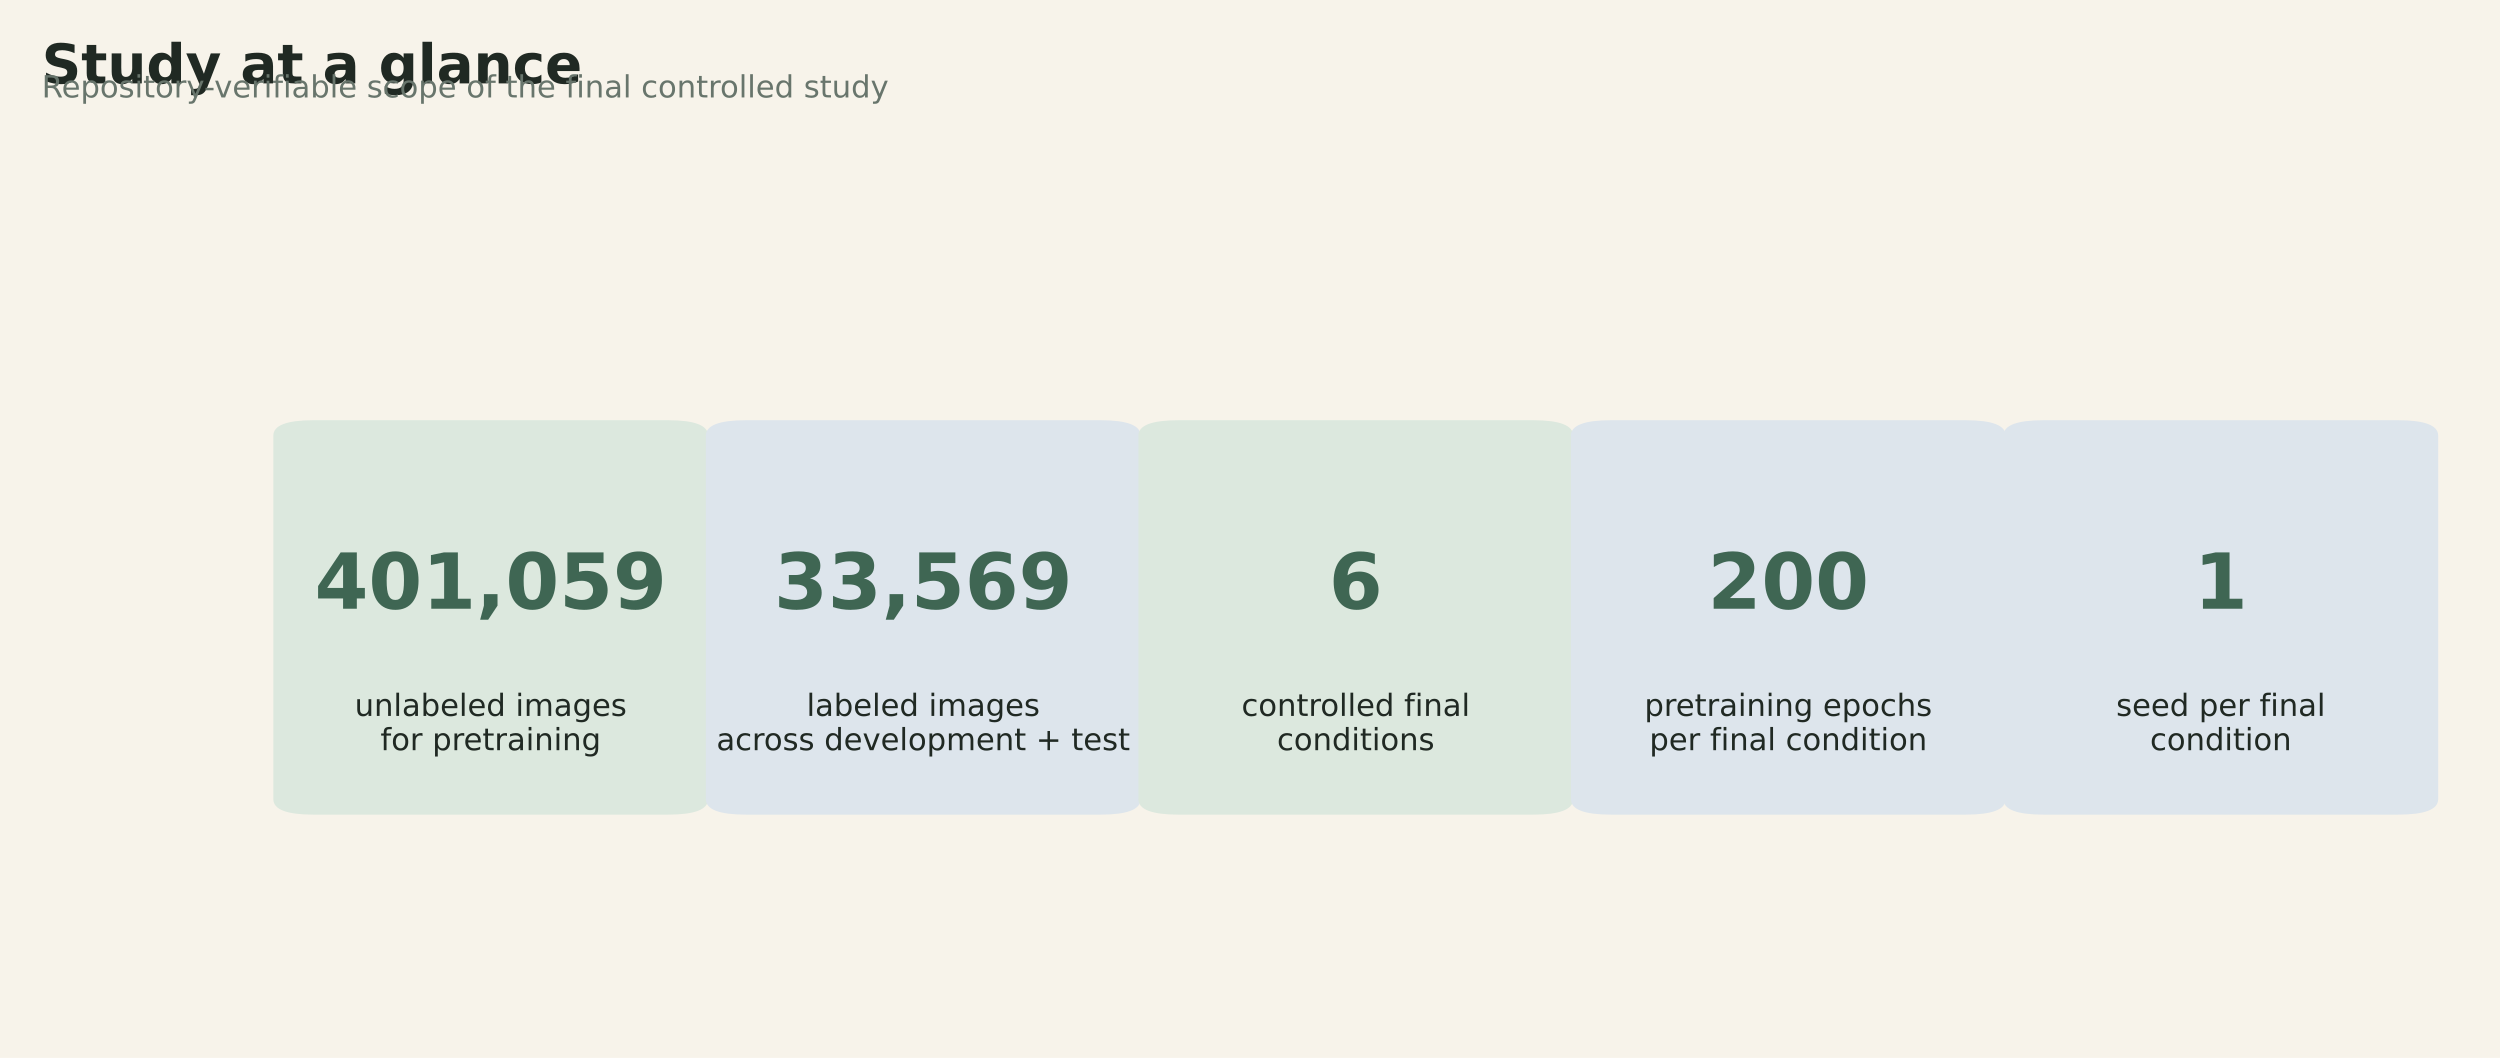
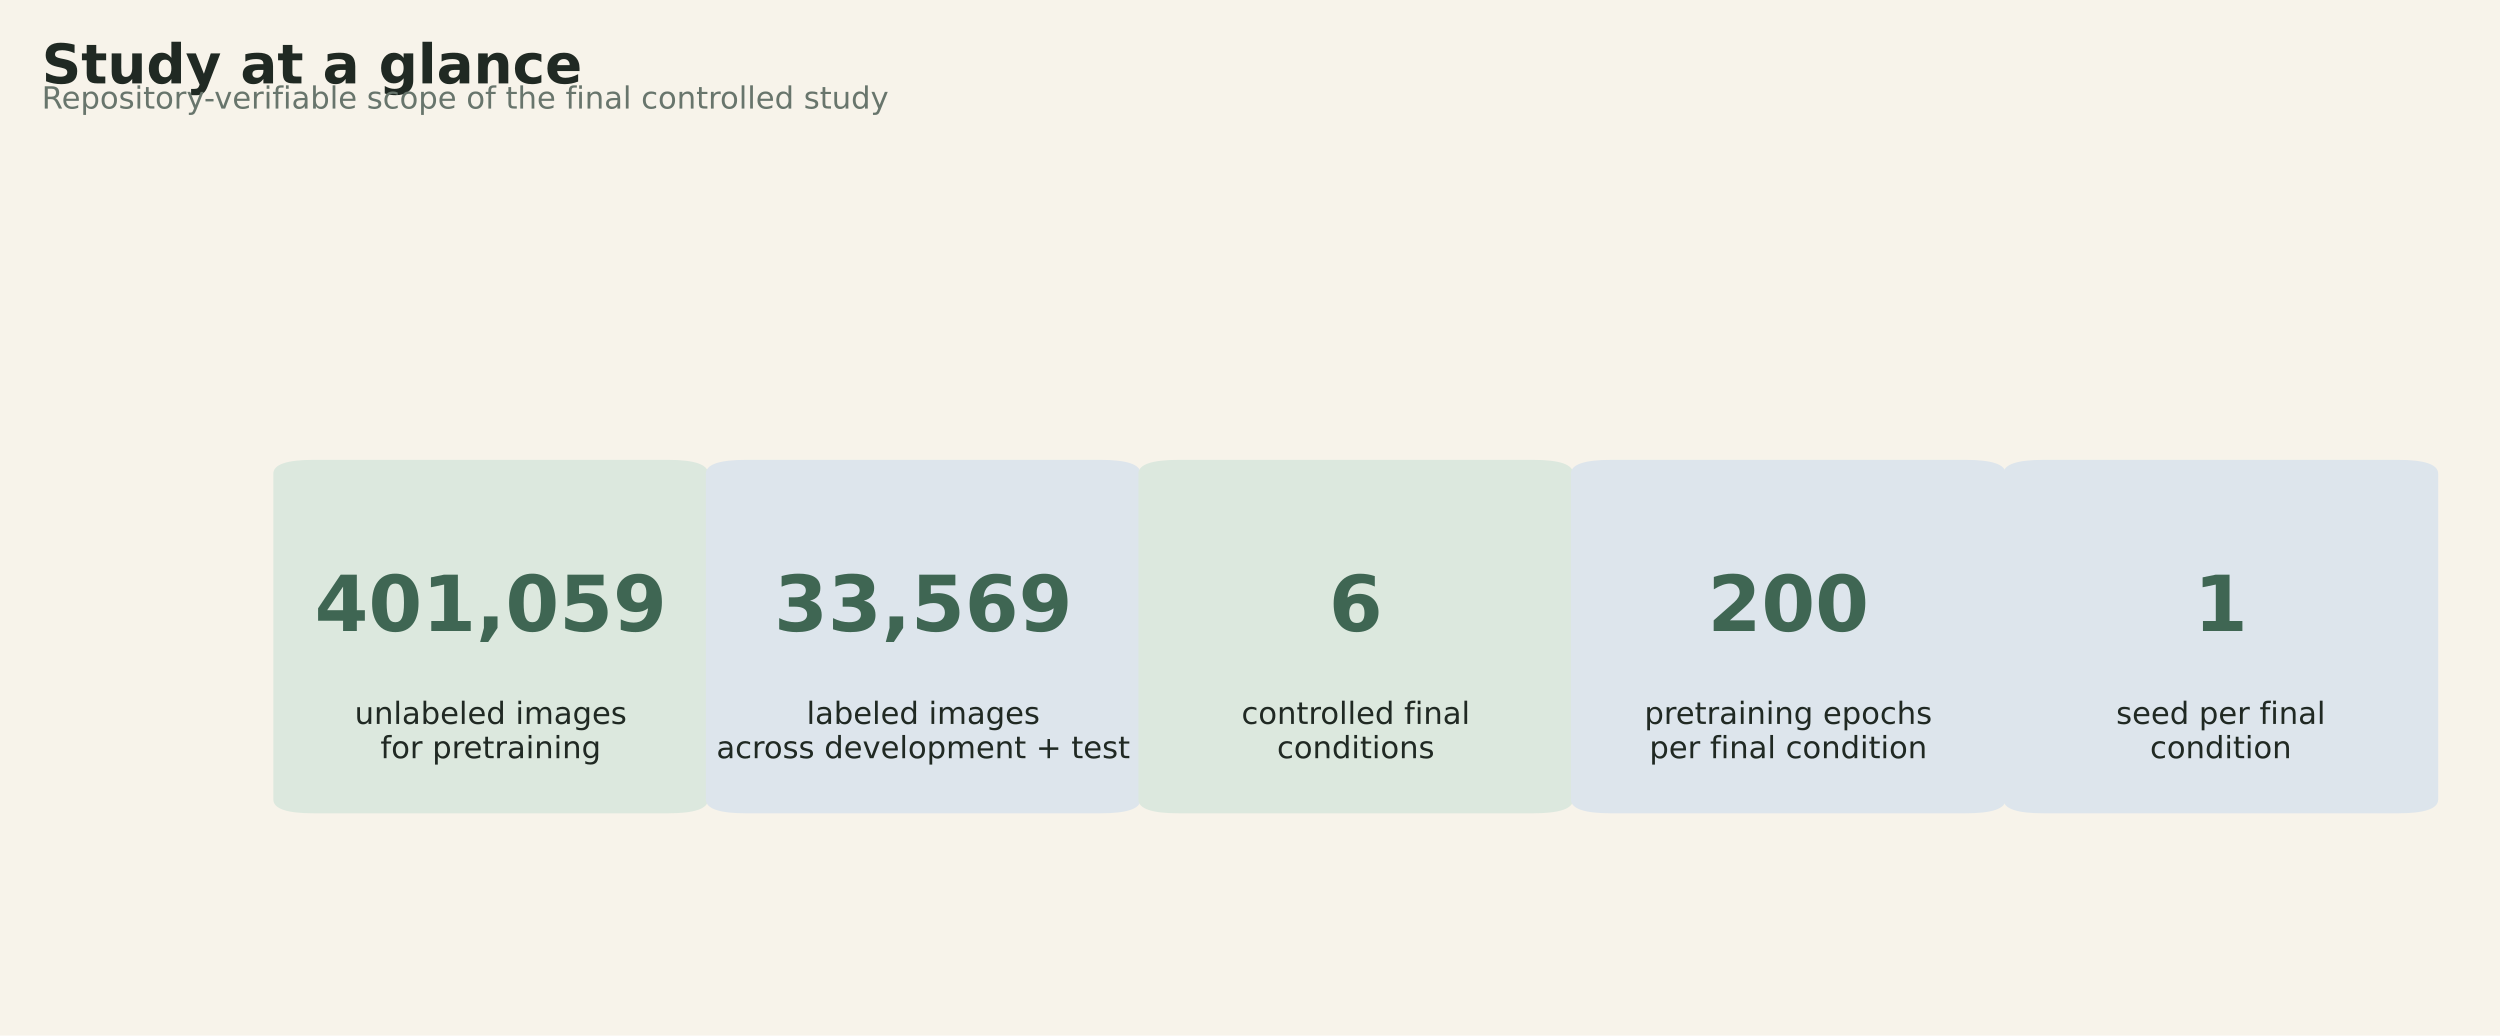
- <svg xmlns="http://www.w3.org/2000/svg" xmlns:xlink="http://www.w3.org/1999/xlink" width="775.872pt" height="328.32pt" viewBox="0 0 775.872 328.32" version="1.1">
+ <svg xmlns="http://www.w3.org/2000/svg" xmlns:xlink="http://www.w3.org/1999/xlink" width="775.872pt" height="321.408pt" viewBox="0 0 775.872 321.408" version="1.1">
  <defs>
    <style type="text/css">*{stroke-linejoin: round; stroke-linecap: butt}</style>
  </defs>
  <g id="figure_1">
    <g id="patch_1">
-       <path d="M -0 328.32  L 775.872 328.32  L 775.872 0  L -0 0  z " style="fill: #f7f3ea" />
+       <path d="M -0 321.408  L 775.872 321.408  L 775.872 0  L -0 0  z " style="fill: #f7f3ea" />
    </g>
    <g id="axes_1">
      <g id="patch_2">
-         <path d="M 97.285 252.824  L 207.3 252.824  Q 219.755 252.824 219.755 248.034  L 219.755 135.202  Q 219.755 130.412 207.3 130.412  L 97.285 130.412  Q 84.83 130.412 84.83 135.202  L 84.83 248.034  Q 84.83 252.824 97.285 252.824  z " clip-path="url(#pd29a8d35d8)" style="fill: #dce8de" />
+         <path d="M 97.285 252.409  L 207.3 252.409  Q 219.755 252.409 219.755 248.117  L 219.755 147.008  Q 219.755 142.716 207.3 142.716  L 97.285 142.716  Q 84.83 142.716 84.83 147.008  L 84.83 248.117  Q 84.83 252.409 97.285 252.409  z " clip-path="url(#pae50158ff1)" style="fill: #dce8de" />
      </g>
      <g id="patch_3">
-         <path d="M 231.517 252.824  L 341.533 252.824  Q 353.987 252.824 353.987 248.034  L 353.987 135.202  Q 353.987 130.412 341.533 130.412  L 231.517 130.412  Q 219.063 130.412 219.063 135.202  L 219.063 248.034  Q 219.063 252.824 231.517 252.824  z " clip-path="url(#pd29a8d35d8)" style="fill: #dde5ec" />
+         <path d="M 231.517 252.409  L 341.533 252.409  Q 353.987 252.409 353.987 248.117  L 353.987 147.008  Q 353.987 142.716 341.533 142.716  L 231.517 142.716  Q 219.063 142.716 219.063 147.008  L 219.063 248.117  Q 219.063 252.409 231.517 252.409  z " clip-path="url(#pae50158ff1)" style="fill: #dde5ec" />
      </g>
      <g id="patch_4">
-         <path d="M 365.75 252.824  L 475.765 252.824  Q 488.22 252.824 488.22 248.034  L 488.22 135.202  Q 488.22 130.412 475.765 130.412  L 365.75 130.412  Q 353.295 130.412 353.295 135.202  L 353.295 248.034  Q 353.295 252.824 365.75 252.824  z " clip-path="url(#pd29a8d35d8)" style="fill: #dce8de" />
+         <path d="M 365.75 252.409  L 475.765 252.409  Q 488.22 252.409 488.22 248.117  L 488.22 147.008  Q 488.22 142.716 475.765 142.716  L 365.75 142.716  Q 353.295 142.716 353.295 147.008  L 353.295 248.117  Q 353.295 252.409 365.75 252.409  z " clip-path="url(#pae50158ff1)" style="fill: #dce8de" />
      </g>
      <g id="patch_5">
-         <path d="M 499.982 252.824  L 609.998 252.824  Q 622.452 252.824 622.452 248.034  L 622.452 135.202  Q 622.452 130.412 609.998 130.412  L 499.982 130.412  Q 487.528 130.412 487.528 135.202  L 487.528 248.034  Q 487.528 252.824 499.982 252.824  z " clip-path="url(#pd29a8d35d8)" style="fill: #dde5ec" />
+         <path d="M 499.982 252.409  L 609.998 252.409  Q 622.452 252.409 622.452 248.117  L 622.452 147.008  Q 622.452 142.716 609.998 142.716  L 499.982 142.716  Q 487.528 142.716 487.528 147.008  L 487.528 248.117  Q 487.528 252.409 499.982 252.409  z " clip-path="url(#pae50158ff1)" style="fill: #dde5ec" />
      </g>
      <g id="patch_6">
-         <path d="M 634.215 252.824  L 744.23 252.824  Q 756.685 252.824 756.685 248.034  L 756.685 135.202  Q 756.685 130.412 744.23 130.412  L 634.215 130.412  Q 621.76 130.412 621.76 135.202  L 621.76 248.034  Q 621.76 252.824 634.215 252.824  z " clip-path="url(#pd29a8d35d8)" style="fill: #dde5ec" />
+         <path d="M 634.215 252.409  L 744.23 252.409  Q 756.685 252.409 756.685 248.117  L 756.685 147.008  Q 756.685 142.716 744.23 142.716  L 634.215 142.716  Q 621.76 142.716 621.76 147.008  L 621.76 248.117  Q 621.76 252.409 634.215 252.409  z " clip-path="url(#pae50158ff1)" style="fill: #dde5ec" />
      </g>
      <g id="text_1">
-         <g style="fill: #3f6653" transform="translate(97.63823 188.9265) scale(0.24 -0.24)">
+         <g style="fill: #3f6653" transform="translate(97.63823 195.8385) scale(0.24 -0.24)">
          <defs>
            <path id="DejaVuSans-Bold-34" d="M 2356 3675  L 1038 1722  L 2356 1722  L 2356 3675  z M 2156 4666  L 3494 4666  L 3494 1722  L 4159 1722  L 4159 850  L 3494 850  L 3494 0  L 2356 0  L 2356 850  L 288 850  L 288 1881  L 2156 4666  z " transform="scale(0.015625)" />
            <path id="DejaVuSans-Bold-30" d="M 2944 2338  Q 2944 3213 2780 3570  Q 2616 3928 2228 3928  Q 1841 3928 1675 3570  Q 1509 3213 1509 2338  Q 1509 1453 1675 1090  Q 1841 728 2228 728  Q 2613 728 2778 1090  Q 2944 1453 2944 2338  z M 4147 2328  Q 4147 1169 3647 539  Q 3147 -91 2228 -91  Q 1306 -91 806 539  Q 306 1169 306 2328  Q 306 3491 806 4120  Q 1306 4750 2228 4750  Q 3147 4750 3647 4120  Q 4147 3491 4147 2328  z " transform="scale(0.015625)" />
            <path id="DejaVuSans-Bold-31" d="M 750 831  L 1813 831  L 1813 3847  L 722 3622  L 722 4441  L 1806 4666  L 2950 4666  L 2950 831  L 4013 831  L 4013 0  L 750 0  L 750 831  z " transform="scale(0.015625)" />
            <path id="DejaVuSans-Bold-2c" d="M 653 1209  L 1778 1209  L 1778 256  L 1006 -909  L 341 -909  L 653 256  L 653 1209  z " transform="scale(0.015625)" />
            <path id="DejaVuSans-Bold-35" d="M 678 4666  L 3669 4666  L 3669 3781  L 1638 3781  L 1638 3059  Q 1775 3097 1914 3117  Q 2053 3138 2203 3138  Q 3056 3138 3531 2711  Q 4006 2284 4006 1522  Q 4006 766 3489 337  Q 2972 -91 2053 -91  Q 1656 -91 1267 -14  Q 878 63 494 219  L 494 1166  Q 875 947 1217 837  Q 1559 728 1863 728  Q 2300 728 2551 942  Q 2803 1156 2803 1522  Q 2803 1891 2551 2103  Q 2300 2316 1863 2316  Q 1603 2316 1309 2248  Q 1016 2181 678 2041  L 678 4666  z " transform="scale(0.015625)" />
            <path id="DejaVuSans-Bold-39" d="M 641 103  L 641 966  Q 928 831 1190 764  Q 1453 697 1709 697  Q 2247 697 2547 995  Q 2847 1294 2900 1881  Q 2688 1725 2447 1647  Q 2206 1569 1925 1569  Q 1209 1569 770 1986  Q 331 2403 331 3084  Q 331 3838 820 4291  Q 1309 4744 2131 4744  Q 3044 4744 3544 4128  Q 4044 3513 4044 2388  Q 4044 1231 3459 570  Q 2875 -91 1856 -91  Q 1528 -91 1228 -42  Q 928 6 641 103  z M 2125 2350  Q 2441 2350 2600 2554  Q 2759 2759 2759 3169  Q 2759 3575 2600 3781  Q 2441 3988 2125 3988  Q 1809 3988 1650 3781  Q 1491 3575 1491 3169  Q 1491 2759 1650 2554  Q 1809 2350 2125 2350  z " transform="scale(0.015625)" />
          </defs>
          <use xlink:href="#DejaVuSans-Bold-34" />
          <use xlink:href="#DejaVuSans-Bold-30" transform="translate(69.58008 0)" />
          <use xlink:href="#DejaVuSans-Bold-31" transform="translate(139.1602 0)" />
          <use xlink:href="#DejaVuSans-Bold-2c" transform="translate(208.7402 0)" />
          <use xlink:href="#DejaVuSans-Bold-30" transform="translate(246.7285 0)" />
          <use xlink:href="#DejaVuSans-Bold-35" transform="translate(316.3086 0)" />
          <use xlink:href="#DejaVuSans-Bold-39" transform="translate(385.8887 0)" />
        </g>
      </g>
      <g id="text_2">
-         <g style="fill: #202923" transform="translate(110.0658 222.1844) scale(0.095 -0.095)">
+         <g style="fill: #202923" transform="translate(110.0658 224.6727) scale(0.095 -0.095)">
          <defs>
            <path id="DejaVuSans-75" d="M 544 1381  L 544 3500  L 1119 3500  L 1119 1403  Q 1119 906 1312 657  Q 1506 409 1894 409  Q 2359 409 2629 706  Q 2900 1003 2900 1516  L 2900 3500  L 3475 3500  L 3475 0  L 2900 0  L 2900 538  Q 2691 219 2414 64  Q 2138 -91 1772 -91  Q 1169 -91 856 284  Q 544 659 544 1381  z M 1991 3584  L 1991 3584  z " transform="scale(0.015625)" />
            <path id="DejaVuSans-6e" d="M 3513 2113  L 3513 0  L 2938 0  L 2938 2094  Q 2938 2591 2744 2837  Q 2550 3084 2163 3084  Q 1697 3084 1428 2787  Q 1159 2491 1159 1978  L 1159 0  L 581 0  L 581 3500  L 1159 3500  L 1159 2956  Q 1366 3272 1645 3428  Q 1925 3584 2291 3584  Q 2894 3584 3203 3211  Q 3513 2838 3513 2113  z " transform="scale(0.015625)" />
            <path id="DejaVuSans-6c" d="M 603 4863  L 1178 4863  L 1178 0  L 603 0  L 603 4863  z " transform="scale(0.015625)" />
            <path id="DejaVuSans-61" d="M 2194 1759  Q 1497 1759 1228 1600  Q 959 1441 959 1056  Q 959 750 1161 570  Q 1363 391 1709 391  Q 2188 391 2477 730  Q 2766 1069 2766 1631  L 2766 1759  L 2194 1759  z M 3341 1997  L 3341 0  L 2766 0  L 2766 531  Q 2569 213 2275 61  Q 1981 -91 1556 -91  Q 1019 -91 701 211  Q 384 513 384 1019  Q 384 1609 779 1909  Q 1175 2209 1959 2209  L 2766 2209  L 2766 2266  Q 2766 2663 2505 2880  Q 2244 3097 1772 3097  Q 1472 3097 1187 3025  Q 903 2953 641 2809  L 641 3341  Q 956 3463 1253 3523  Q 1550 3584 1831 3584  Q 2591 3584 2966 3190  Q 3341 2797 3341 1997  z " transform="scale(0.015625)" />
            <path id="DejaVuSans-62" d="M 3116 1747  Q 3116 2381 2855 2742  Q 2594 3103 2138 3103  Q 1681 3103 1420 2742  Q 1159 2381 1159 1747  Q 1159 1113 1420 752  Q 1681 391 2138 391  Q 2594 391 2855 752  Q 3116 1113 3116 1747  z M 1159 2969  Q 1341 3281 1617 3432  Q 1894 3584 2278 3584  Q 2916 3584 3314 3078  Q 3713 2572 3713 1747  Q 3713 922 3314 415  Q 2916 -91 2278 -91  Q 1894 -91 1617 61  Q 1341 213 1159 525  L 1159 0  L 581 0  L 581 4863  L 1159 4863  L 1159 2969  z " transform="scale(0.015625)" />
            <path id="DejaVuSans-65" d="M 3597 1894  L 3597 1613  L 953 1613  Q 991 1019 1311 708  Q 1631 397 2203 397  Q 2534 397 2845 478  Q 3156 559 3463 722  L 3463 178  Q 3153 47 2828 -22  Q 2503 -91 2169 -91  Q 1331 -91 842 396  Q 353 884 353 1716  Q 353 2575 817 3079  Q 1281 3584 2069 3584  Q 2775 3584 3186 3129  Q 3597 2675 3597 1894  z M 3022 2063  Q 3016 2534 2758 2815  Q 2500 3097 2075 3097  Q 1594 3097 1305 2825  Q 1016 2553 972 2059  L 3022 2063  z " transform="scale(0.015625)" />
            <path id="DejaVuSans-64" d="M 2906 2969  L 2906 4863  L 3481 4863  L 3481 0  L 2906 0  L 2906 525  Q 2725 213 2448 61  Q 2172 -91 1784 -91  Q 1150 -91 751 415  Q 353 922 353 1747  Q 353 2572 751 3078  Q 1150 3584 1784 3584  Q 2172 3584 2448 3432  Q 2725 3281 2906 2969  z M 947 1747  Q 947 1113 1208 752  Q 1469 391 1925 391  Q 2381 391 2643 752  Q 2906 1113 2906 1747  Q 2906 2381 2643 2742  Q 2381 3103 1925 3103  Q 1469 3103 1208 2742  Q 947 2381 947 1747  z " transform="scale(0.015625)" />
            <path id="DejaVuSans-20" transform="scale(0.015625)" />
            <path id="DejaVuSans-69" d="M 603 3500  L 1178 3500  L 1178 0  L 603 0  L 603 3500  z M 603 4863  L 1178 4863  L 1178 4134  L 603 4134  L 603 4863  z " transform="scale(0.015625)" />
            <path id="DejaVuSans-6d" d="M 3328 2828  Q 3544 3216 3844 3400  Q 4144 3584 4550 3584  Q 5097 3584 5394 3201  Q 5691 2819 5691 2113  L 5691 0  L 5113 0  L 5113 2094  Q 5113 2597 4934 2840  Q 4756 3084 4391 3084  Q 3944 3084 3684 2787  Q 3425 2491 3425 1978  L 3425 0  L 2847 0  L 2847 2094  Q 2847 2600 2669 2842  Q 2491 3084 2119 3084  Q 1678 3084 1418 2786  Q 1159 2488 1159 1978  L 1159 0  L 581 0  L 581 3500  L 1159 3500  L 1159 2956  Q 1356 3278 1631 3431  Q 1906 3584 2284 3584  Q 2666 3584 2933 3390  Q 3200 3197 3328 2828  z " transform="scale(0.015625)" />
            <path id="DejaVuSans-67" d="M 2906 1791  Q 2906 2416 2648 2759  Q 2391 3103 1925 3103  Q 1463 3103 1205 2759  Q 947 2416 947 1791  Q 947 1169 1205 825  Q 1463 481 1925 481  Q 2391 481 2648 825  Q 2906 1169 2906 1791  z M 3481 434  Q 3481 -459 3084 -895  Q 2688 -1331 1869 -1331  Q 1566 -1331 1297 -1286  Q 1028 -1241 775 -1147  L 775 -588  Q 1028 -725 1275 -790  Q 1522 -856 1778 -856  Q 2344 -856 2625 -561  Q 2906 -266 2906 331  L 2906 616  Q 2728 306 2450 153  Q 2172 0 1784 0  Q 1141 0 747 490  Q 353 981 353 1791  Q 353 2603 747 3093  Q 1141 3584 1784 3584  Q 2172 3584 2450 3431  Q 2728 3278 2906 2969  L 2906 3500  L 3481 3500  L 3481 434  z " transform="scale(0.015625)" />
            <path id="DejaVuSans-73" d="M 2834 3397  L 2834 2853  Q 2591 2978 2328 3040  Q 2066 3103 1784 3103  Q 1356 3103 1142 2972  Q 928 2841 928 2578  Q 928 2378 1081 2264  Q 1234 2150 1697 2047  L 1894 2003  Q 2506 1872 2764 1633  Q 3022 1394 3022 966  Q 3022 478 2636 193  Q 2250 -91 1575 -91  Q 1294 -91 989 -36  Q 684 19 347 128  L 347 722  Q 666 556 975 473  Q 1284 391 1588 391  Q 1994 391 2212 530  Q 2431 669 2431 922  Q 2431 1156 2273 1281  Q 2116 1406 1581 1522  L 1381 1569  Q 847 1681 609 1914  Q 372 2147 372 2553  Q 372 3047 722 3315  Q 1072 3584 1716 3584  Q 2034 3584 2315 3537  Q 2597 3491 2834 3397  z " transform="scale(0.015625)" />
          </defs>
          <use xlink:href="#DejaVuSans-75" />
          <use xlink:href="#DejaVuSans-6e" transform="translate(63.37891 0)" />
          <use xlink:href="#DejaVuSans-6c" transform="translate(126.7578 0)" />
          <use xlink:href="#DejaVuSans-61" transform="translate(154.541 0)" />
          <use xlink:href="#DejaVuSans-62" transform="translate(215.8203 0)" />
          <use xlink:href="#DejaVuSans-65" transform="translate(279.2969 0)" />
          <use xlink:href="#DejaVuSans-6c" transform="translate(340.8203 0)" />
          <use xlink:href="#DejaVuSans-65" transform="translate(368.6035 0)" />
          <use xlink:href="#DejaVuSans-64" transform="translate(430.127 0)" />
          <use xlink:href="#DejaVuSans-20" transform="translate(493.6035 0)" />
          <use xlink:href="#DejaVuSans-69" transform="translate(525.3906 0)" />
          <use xlink:href="#DejaVuSans-6d" transform="translate(553.1738 0)" />
          <use xlink:href="#DejaVuSans-61" transform="translate(650.5859 0)" />
          <use xlink:href="#DejaVuSans-67" transform="translate(711.8652 0)" />
          <use xlink:href="#DejaVuSans-65" transform="translate(775.3418 0)" />
          <use xlink:href="#DejaVuSans-73" transform="translate(836.8652 0)" />
        </g>
-         <g style="fill: #202923" transform="translate(118.0666 232.8223) scale(0.095 -0.095)">
+         <g style="fill: #202923" transform="translate(118.0666 235.3106) scale(0.095 -0.095)">
          <defs>
            <path id="DejaVuSans-66" d="M 2375 4863  L 2375 4384  L 1825 4384  Q 1516 4384 1395 4259  Q 1275 4134 1275 3809  L 1275 3500  L 2222 3500  L 2222 3053  L 1275 3053  L 1275 0  L 697 0  L 697 3053  L 147 3053  L 147 3500  L 697 3500  L 697 3744  Q 697 4328 969 4595  Q 1241 4863 1831 4863  L 2375 4863  z " transform="scale(0.015625)" />
            <path id="DejaVuSans-6f" d="M 1959 3097  Q 1497 3097 1228 2736  Q 959 2375 959 1747  Q 959 1119 1226 758  Q 1494 397 1959 397  Q 2419 397 2687 759  Q 2956 1122 2956 1747  Q 2956 2369 2687 2733  Q 2419 3097 1959 3097  z M 1959 3584  Q 2709 3584 3137 3096  Q 3566 2609 3566 1747  Q 3566 888 3137 398  Q 2709 -91 1959 -91  Q 1206 -91 779 398  Q 353 888 353 1747  Q 353 2609 779 3096  Q 1206 3584 1959 3584  z " transform="scale(0.015625)" />
            <path id="DejaVuSans-72" d="M 2631 2963  Q 2534 3019 2420 3045  Q 2306 3072 2169 3072  Q 1681 3072 1420 2755  Q 1159 2438 1159 1844  L 1159 0  L 581 0  L 581 3500  L 1159 3500  L 1159 2956  Q 1341 3275 1631 3429  Q 1922 3584 2338 3584  Q 2397 3584 2469 3576  Q 2541 3569 2628 3553  L 2631 2963  z " transform="scale(0.015625)" />
            <path id="DejaVuSans-70" d="M 1159 525  L 1159 -1331  L 581 -1331  L 581 3500  L 1159 3500  L 1159 2969  Q 1341 3281 1617 3432  Q 1894 3584 2278 3584  Q 2916 3584 3314 3078  Q 3713 2572 3713 1747  Q 3713 922 3314 415  Q 2916 -91 2278 -91  Q 1894 -91 1617 61  Q 1341 213 1159 525  z M 3116 1747  Q 3116 2381 2855 2742  Q 2594 3103 2138 3103  Q 1681 3103 1420 2742  Q 1159 2381 1159 1747  Q 1159 1113 1420 752  Q 1681 391 2138 391  Q 2594 391 2855 752  Q 3116 1113 3116 1747  z " transform="scale(0.015625)" />
            <path id="DejaVuSans-74" d="M 1172 4494  L 1172 3500  L 2356 3500  L 2356 3053  L 1172 3053  L 1172 1153  Q 1172 725 1289 603  Q 1406 481 1766 481  L 2356 481  L 2356 0  L 1766 0  Q 1100 0 847 248  Q 594 497 594 1153  L 594 3053  L 172 3053  L 172 3500  L 594 3500  L 594 4494  L 1172 4494  z " transform="scale(0.015625)" />
          </defs>
          <use xlink:href="#DejaVuSans-66" />
          <use xlink:href="#DejaVuSans-6f" transform="translate(35.20508 0)" />
          <use xlink:href="#DejaVuSans-72" transform="translate(96.38672 0)" />
          <use xlink:href="#DejaVuSans-20" transform="translate(137.5 0)" />
          <use xlink:href="#DejaVuSans-70" transform="translate(169.2871 0)" />
          <use xlink:href="#DejaVuSans-72" transform="translate(232.7637 0)" />
          <use xlink:href="#DejaVuSans-65" transform="translate(271.627 0)" />
          <use xlink:href="#DejaVuSans-74" transform="translate(333.1504 0)" />
          <use xlink:href="#DejaVuSans-72" transform="translate(372.3594 0)" />
          <use xlink:href="#DejaVuSans-61" transform="translate(413.4727 0)" />
          <use xlink:href="#DejaVuSans-69" transform="translate(474.752 0)" />
          <use xlink:href="#DejaVuSans-6e" transform="translate(502.5352 0)" />
          <use xlink:href="#DejaVuSans-69" transform="translate(565.9141 0)" />
          <use xlink:href="#DejaVuSans-6e" transform="translate(593.6973 0)" />
          <use xlink:href="#DejaVuSans-67" transform="translate(657.0762 0)" />
        </g>
      </g>
      <g id="text_3">
-         <g style="fill: #3f6653" transform="translate(240.2201 188.9265) scale(0.24 -0.24)">
+         <g style="fill: #3f6653" transform="translate(240.2201 195.8385) scale(0.24 -0.24)">
          <defs>
            <path id="DejaVuSans-Bold-33" d="M 2981 2516  Q 3453 2394 3698 2092  Q 3944 1791 3944 1325  Q 3944 631 3412 270  Q 2881 -91 1863 -91  Q 1503 -91 1142 -33  Q 781 25 428 141  L 428 1069  Q 766 900 1098 814  Q 1431 728 1753 728  Q 2231 728 2486 893  Q 2741 1059 2741 1369  Q 2741 1688 2480 1852  Q 2219 2016 1709 2016  L 1228 2016  L 1228 2791  L 1734 2791  Q 2188 2791 2409 2933  Q 2631 3075 2631 3366  Q 2631 3634 2415 3781  Q 2200 3928 1806 3928  Q 1516 3928 1219 3862  Q 922 3797 628 3669  L 628 4550  Q 984 4650 1334 4700  Q 1684 4750 2022 4750  Q 2931 4750 3382 4451  Q 3834 4153 3834 3553  Q 3834 3144 3618 2883  Q 3403 2622 2981 2516  z " transform="scale(0.015625)" />
            <path id="DejaVuSans-Bold-36" d="M 2316 2303  Q 2000 2303 1842 2098  Q 1684 1894 1684 1484  Q 1684 1075 1842 870  Q 2000 666 2316 666  Q 2634 666 2792 870  Q 2950 1075 2950 1484  Q 2950 1894 2792 2098  Q 2634 2303 2316 2303  z M 3803 4544  L 3803 3681  Q 3506 3822 3243 3889  Q 2981 3956 2731 3956  Q 2194 3956 1894 3657  Q 1594 3359 1544 2772  Q 1750 2925 1990 3001  Q 2231 3078 2516 3078  Q 3231 3078 3670 2659  Q 4109 2241 4109 1563  Q 4109 813 3618 361  Q 3128 -91 2303 -91  Q 1394 -91 895 523  Q 397 1138 397 2266  Q 397 3422 980 4083  Q 1563 4744 2578 4744  Q 2900 4744 3203 4694  Q 3506 4644 3803 4544  z " transform="scale(0.015625)" />
          </defs>
          <use xlink:href="#DejaVuSans-Bold-33" />
          <use xlink:href="#DejaVuSans-Bold-33" transform="translate(69.58008 0)" />
          <use xlink:href="#DejaVuSans-Bold-2c" transform="translate(139.1602 0)" />
          <use xlink:href="#DejaVuSans-Bold-35" transform="translate(177.1484 0)" />
          <use xlink:href="#DejaVuSans-Bold-36" transform="translate(246.7285 0)" />
          <use xlink:href="#DejaVuSans-Bold-39" transform="translate(316.3086 0)" />
        </g>
      </g>
      <g id="text_4">
-         <g style="fill: #202923" transform="translate(250.3189 222.1844) scale(0.095 -0.095)">
+         <g style="fill: #202923" transform="translate(250.3189 224.6727) scale(0.095 -0.095)">
          <use xlink:href="#DejaVuSans-6c" />
          <use xlink:href="#DejaVuSans-61" transform="translate(27.7832 0)" />
          <use xlink:href="#DejaVuSans-62" transform="translate(89.0625 0)" />
          <use xlink:href="#DejaVuSans-65" transform="translate(152.5391 0)" />
          <use xlink:href="#DejaVuSans-6c" transform="translate(214.0625 0)" />
          <use xlink:href="#DejaVuSans-65" transform="translate(241.8457 0)" />
          <use xlink:href="#DejaVuSans-64" transform="translate(303.3691 0)" />
          <use xlink:href="#DejaVuSans-20" transform="translate(366.8457 0)" />
          <use xlink:href="#DejaVuSans-69" transform="translate(398.6328 0)" />
          <use xlink:href="#DejaVuSans-6d" transform="translate(426.416 0)" />
          <use xlink:href="#DejaVuSans-61" transform="translate(523.8281 0)" />
          <use xlink:href="#DejaVuSans-67" transform="translate(585.1074 0)" />
          <use xlink:href="#DejaVuSans-65" transform="translate(648.584 0)" />
          <use xlink:href="#DejaVuSans-73" transform="translate(710.1074 0)" />
        </g>
-         <g style="fill: #202923" transform="translate(222.3348 232.8223) scale(0.095 -0.095)">
+         <g style="fill: #202923" transform="translate(222.3348 235.3106) scale(0.095 -0.095)">
          <defs>
            <path id="DejaVuSans-63" d="M 3122 3366  L 3122 2828  Q 2878 2963 2633 3030  Q 2388 3097 2138 3097  Q 1578 3097 1268 2742  Q 959 2388 959 1747  Q 959 1106 1268 751  Q 1578 397 2138 397  Q 2388 397 2633 464  Q 2878 531 3122 666  L 3122 134  Q 2881 22 2623 -34  Q 2366 -91 2075 -91  Q 1284 -91 818 406  Q 353 903 353 1747  Q 353 2603 823 3093  Q 1294 3584 2113 3584  Q 2378 3584 2631 3529  Q 2884 3475 3122 3366  z " transform="scale(0.015625)" />
            <path id="DejaVuSans-76" d="M 191 3500  L 800 3500  L 1894 563  L 2988 3500  L 3597 3500  L 2284 0  L 1503 0  L 191 3500  z " transform="scale(0.015625)" />
            <path id="DejaVuSans-2b" d="M 2944 4013  L 2944 2272  L 4684 2272  L 4684 1741  L 2944 1741  L 2944 0  L 2419 0  L 2419 1741  L 678 1741  L 678 2272  L 2419 2272  L 2419 4013  L 2944 4013  z " transform="scale(0.015625)" />
          </defs>
          <use xlink:href="#DejaVuSans-61" />
          <use xlink:href="#DejaVuSans-63" transform="translate(61.2793 0)" />
          <use xlink:href="#DejaVuSans-72" transform="translate(116.2598 0)" />
          <use xlink:href="#DejaVuSans-6f" transform="translate(155.123 0)" />
          <use xlink:href="#DejaVuSans-73" transform="translate(216.3047 0)" />
          <use xlink:href="#DejaVuSans-73" transform="translate(268.4043 0)" />
          <use xlink:href="#DejaVuSans-20" transform="translate(320.5039 0)" />
          <use xlink:href="#DejaVuSans-64" transform="translate(352.291 0)" />
          <use xlink:href="#DejaVuSans-65" transform="translate(415.7676 0)" />
          <use xlink:href="#DejaVuSans-76" transform="translate(477.291 0)" />
          <use xlink:href="#DejaVuSans-65" transform="translate(536.4707 0)" />
          <use xlink:href="#DejaVuSans-6c" transform="translate(597.9941 0)" />
          <use xlink:href="#DejaVuSans-6f" transform="translate(625.7773 0)" />
          <use xlink:href="#DejaVuSans-70" transform="translate(686.959 0)" />
          <use xlink:href="#DejaVuSans-6d" transform="translate(750.4355 0)" />
          <use xlink:href="#DejaVuSans-65" transform="translate(847.8477 0)" />
          <use xlink:href="#DejaVuSans-6e" transform="translate(909.3711 0)" />
          <use xlink:href="#DejaVuSans-74" transform="translate(972.75 0)" />
          <use xlink:href="#DejaVuSans-20" transform="translate(1011.959 0)" />
          <use xlink:href="#DejaVuSans-2b" transform="translate(1043.746 0)" />
          <use xlink:href="#DejaVuSans-20" transform="translate(1127.535 0)" />
          <use xlink:href="#DejaVuSans-74" transform="translate(1159.322 0)" />
          <use xlink:href="#DejaVuSans-65" transform="translate(1198.531 0)" />
          <use xlink:href="#DejaVuSans-73" transform="translate(1260.055 0)" />
          <use xlink:href="#DejaVuSans-74" transform="translate(1312.154 0)" />
        </g>
      </g>
      <g id="text_5">
-         <g style="fill: #3f6653" transform="translate(412.4082 188.9265) scale(0.24 -0.24)">
+         <g style="fill: #3f6653" transform="translate(412.4082 195.8385) scale(0.24 -0.24)">
          <use xlink:href="#DejaVuSans-Bold-36" />
        </g>
      </g>
      <g id="text_6">
-         <g style="fill: #202923" transform="translate(385.2951 222.1844) scale(0.095 -0.095)">
+         <g style="fill: #202923" transform="translate(385.2951 224.6727) scale(0.095 -0.095)">
          <use xlink:href="#DejaVuSans-63" />
          <use xlink:href="#DejaVuSans-6f" transform="translate(54.98047 0)" />
          <use xlink:href="#DejaVuSans-6e" transform="translate(116.1621 0)" />
          <use xlink:href="#DejaVuSans-74" transform="translate(179.541 0)" />
          <use xlink:href="#DejaVuSans-72" transform="translate(218.75 0)" />
          <use xlink:href="#DejaVuSans-6f" transform="translate(257.6133 0)" />
          <use xlink:href="#DejaVuSans-6c" transform="translate(318.7949 0)" />
          <use xlink:href="#DejaVuSans-6c" transform="translate(346.5781 0)" />
          <use xlink:href="#DejaVuSans-65" transform="translate(374.3613 0)" />
          <use xlink:href="#DejaVuSans-64" transform="translate(435.8848 0)" />
          <use xlink:href="#DejaVuSans-20" transform="translate(499.3613 0)" />
          <use xlink:href="#DejaVuSans-66" transform="translate(531.1484 0)" />
          <use xlink:href="#DejaVuSans-69" transform="translate(566.3535 0)" />
          <use xlink:href="#DejaVuSans-6e" transform="translate(594.1367 0)" />
          <use xlink:href="#DejaVuSans-61" transform="translate(657.5156 0)" />
          <use xlink:href="#DejaVuSans-6c" transform="translate(718.7949 0)" />
        </g>
-         <g style="fill: #202923" transform="translate(396.321 232.8223) scale(0.095 -0.095)">
+         <g style="fill: #202923" transform="translate(396.321 235.3106) scale(0.095 -0.095)">
          <use xlink:href="#DejaVuSans-63" />
          <use xlink:href="#DejaVuSans-6f" transform="translate(54.98047 0)" />
          <use xlink:href="#DejaVuSans-6e" transform="translate(116.1621 0)" />
          <use xlink:href="#DejaVuSans-64" transform="translate(179.541 0)" />
          <use xlink:href="#DejaVuSans-69" transform="translate(243.0176 0)" />
          <use xlink:href="#DejaVuSans-74" transform="translate(270.8008 0)" />
          <use xlink:href="#DejaVuSans-69" transform="translate(310.0098 0)" />
          <use xlink:href="#DejaVuSans-6f" transform="translate(337.793 0)" />
          <use xlink:href="#DejaVuSans-6e" transform="translate(398.9746 0)" />
          <use xlink:href="#DejaVuSans-73" transform="translate(462.3535 0)" />
        </g>
      </g>
      <g id="text_7">
-         <g style="fill: #3f6653" transform="translate(529.9419 188.9265) scale(0.24 -0.24)">
+         <g style="fill: #3f6653" transform="translate(529.9419 195.8385) scale(0.24 -0.24)">
          <defs>
            <path id="DejaVuSans-Bold-32" d="M 1844 884  L 3897 884  L 3897 0  L 506 0  L 506 884  L 2209 2388  Q 2438 2594 2547 2791  Q 2656 2988 2656 3200  Q 2656 3528 2436 3728  Q 2216 3928 1850 3928  Q 1569 3928 1234 3808  Q 900 3688 519 3450  L 519 4475  Q 925 4609 1322 4679  Q 1719 4750 2100 4750  Q 2938 4750 3402 4381  Q 3866 4013 3866 3353  Q 3866 2972 3669 2642  Q 3472 2313 2841 1759  L 1844 884  z " transform="scale(0.015625)" />
          </defs>
          <use xlink:href="#DejaVuSans-Bold-32" />
          <use xlink:href="#DejaVuSans-Bold-30" transform="translate(69.58008 0)" />
          <use xlink:href="#DejaVuSans-Bold-30" transform="translate(139.1602 0)" />
        </g>
      </g>
      <g id="text_8">
-         <g style="fill: #202923" transform="translate(510.3541 222.1844) scale(0.095 -0.095)">
+         <g style="fill: #202923" transform="translate(510.3541 224.6727) scale(0.095 -0.095)">
          <defs>
            <path id="DejaVuSans-68" d="M 3513 2113  L 3513 0  L 2938 0  L 2938 2094  Q 2938 2591 2744 2837  Q 2550 3084 2163 3084  Q 1697 3084 1428 2787  Q 1159 2491 1159 1978  L 1159 0  L 581 0  L 581 4863  L 1159 4863  L 1159 2956  Q 1366 3272 1645 3428  Q 1925 3584 2291 3584  Q 2894 3584 3203 3211  Q 3513 2838 3513 2113  z " transform="scale(0.015625)" />
          </defs>
          <use xlink:href="#DejaVuSans-70" />
          <use xlink:href="#DejaVuSans-72" transform="translate(63.47656 0)" />
          <use xlink:href="#DejaVuSans-65" transform="translate(102.3398 0)" />
          <use xlink:href="#DejaVuSans-74" transform="translate(163.8633 0)" />
          <use xlink:href="#DejaVuSans-72" transform="translate(203.0723 0)" />
          <use xlink:href="#DejaVuSans-61" transform="translate(244.1855 0)" />
          <use xlink:href="#DejaVuSans-69" transform="translate(305.4648 0)" />
          <use xlink:href="#DejaVuSans-6e" transform="translate(333.248 0)" />
          <use xlink:href="#DejaVuSans-69" transform="translate(396.627 0)" />
          <use xlink:href="#DejaVuSans-6e" transform="translate(424.4102 0)" />
          <use xlink:href="#DejaVuSans-67" transform="translate(487.7891 0)" />
          <use xlink:href="#DejaVuSans-20" transform="translate(551.2656 0)" />
          <use xlink:href="#DejaVuSans-65" transform="translate(583.0527 0)" />
          <use xlink:href="#DejaVuSans-70" transform="translate(644.5762 0)" />
          <use xlink:href="#DejaVuSans-6f" transform="translate(708.0527 0)" />
          <use xlink:href="#DejaVuSans-63" transform="translate(769.2344 0)" />
          <use xlink:href="#DejaVuSans-68" transform="translate(824.2148 0)" />
          <use xlink:href="#DejaVuSans-73" transform="translate(887.5938 0)" />
        </g>
-         <g style="fill: #202923" transform="translate(511.8853 232.8223) scale(0.095 -0.095)">
+         <g style="fill: #202923" transform="translate(511.8853 235.3106) scale(0.095 -0.095)">
          <use xlink:href="#DejaVuSans-70" />
          <use xlink:href="#DejaVuSans-65" transform="translate(63.47656 0)" />
          <use xlink:href="#DejaVuSans-72" transform="translate(125 0)" />
          <use xlink:href="#DejaVuSans-20" transform="translate(166.1133 0)" />
          <use xlink:href="#DejaVuSans-66" transform="translate(197.9004 0)" />
          <use xlink:href="#DejaVuSans-69" transform="translate(233.1055 0)" />
          <use xlink:href="#DejaVuSans-6e" transform="translate(260.8887 0)" />
          <use xlink:href="#DejaVuSans-61" transform="translate(324.2676 0)" />
          <use xlink:href="#DejaVuSans-6c" transform="translate(385.5469 0)" />
          <use xlink:href="#DejaVuSans-20" transform="translate(413.3301 0)" />
          <use xlink:href="#DejaVuSans-63" transform="translate(445.1172 0)" />
          <use xlink:href="#DejaVuSans-6f" transform="translate(500.0977 0)" />
          <use xlink:href="#DejaVuSans-6e" transform="translate(561.2793 0)" />
          <use xlink:href="#DejaVuSans-64" transform="translate(624.6582 0)" />
          <use xlink:href="#DejaVuSans-69" transform="translate(688.1348 0)" />
          <use xlink:href="#DejaVuSans-74" transform="translate(715.918 0)" />
          <use xlink:href="#DejaVuSans-69" transform="translate(755.127 0)" />
          <use xlink:href="#DejaVuSans-6f" transform="translate(782.9102 0)" />
          <use xlink:href="#DejaVuSans-6e" transform="translate(844.0918 0)" />
        </g>
      </g>
      <g id="text_9">
-         <g style="fill: #3f6653" transform="translate(680.8731 188.9265) scale(0.24 -0.24)">
+         <g style="fill: #3f6653" transform="translate(680.8731 195.8385) scale(0.24 -0.24)">
          <use xlink:href="#DejaVuSans-Bold-31" />
        </g>
      </g>
      <g id="text_10">
-         <g style="fill: #202923" transform="translate(656.7444 222.1844) scale(0.095 -0.095)">
+         <g style="fill: #202923" transform="translate(656.7444 224.6727) scale(0.095 -0.095)">
          <use xlink:href="#DejaVuSans-73" />
          <use xlink:href="#DejaVuSans-65" transform="translate(52.09961 0)" />
          <use xlink:href="#DejaVuSans-65" transform="translate(113.623 0)" />
          <use xlink:href="#DejaVuSans-64" transform="translate(175.1465 0)" />
          <use xlink:href="#DejaVuSans-20" transform="translate(238.623 0)" />
          <use xlink:href="#DejaVuSans-70" transform="translate(270.4102 0)" />
          <use xlink:href="#DejaVuSans-65" transform="translate(333.8867 0)" />
          <use xlink:href="#DejaVuSans-72" transform="translate(395.4102 0)" />
          <use xlink:href="#DejaVuSans-20" transform="translate(436.5234 0)" />
          <use xlink:href="#DejaVuSans-66" transform="translate(468.3105 0)" />
          <use xlink:href="#DejaVuSans-69" transform="translate(503.5156 0)" />
          <use xlink:href="#DejaVuSans-6e" transform="translate(531.2988 0)" />
          <use xlink:href="#DejaVuSans-61" transform="translate(594.6777 0)" />
          <use xlink:href="#DejaVuSans-6c" transform="translate(655.957 0)" />
        </g>
-         <g style="fill: #202923" transform="translate(667.2604 232.8223) scale(0.095 -0.095)">
+         <g style="fill: #202923" transform="translate(667.2604 235.3106) scale(0.095 -0.095)">
          <use xlink:href="#DejaVuSans-63" />
          <use xlink:href="#DejaVuSans-6f" transform="translate(54.98047 0)" />
          <use xlink:href="#DejaVuSans-6e" transform="translate(116.1621 0)" />
          <use xlink:href="#DejaVuSans-64" transform="translate(179.541 0)" />
          <use xlink:href="#DejaVuSans-69" transform="translate(243.0176 0)" />
          <use xlink:href="#DejaVuSans-74" transform="translate(270.8008 0)" />
          <use xlink:href="#DejaVuSans-69" transform="translate(310.0098 0)" />
          <use xlink:href="#DejaVuSans-6f" transform="translate(337.793 0)" />
          <use xlink:href="#DejaVuSans-6e" transform="translate(398.9746 0)" />
        </g>
      </g>
    </g>
    <g id="text_11">
      <g style="fill: #202923" transform="translate(12.96 25.87734) scale(0.17 -0.17)">
        <defs>
          <path id="DejaVuSans-Bold-53" d="M 3834 4519  L 3834 3531  Q 3450 3703 3084 3790  Q 2719 3878 2394 3878  Q 1963 3878 1756 3759  Q 1550 3641 1550 3391  Q 1550 3203 1689 3098  Q 1828 2994 2194 2919  L 2706 2816  Q 3484 2659 3812 2340  Q 4141 2022 4141 1434  Q 4141 663 3683 286  Q 3225 -91 2284 -91  Q 1841 -91 1394 -6  Q 947 78 500 244  L 500 1259  Q 947 1022 1364 901  Q 1781 781 2169 781  Q 2563 781 2772 912  Q 2981 1044 2981 1288  Q 2981 1506 2839 1625  Q 2697 1744 2272 1838  L 1806 1941  Q 1106 2091 782 2419  Q 459 2747 459 3303  Q 459 4000 909 4375  Q 1359 4750 2203 4750  Q 2588 4750 2994 4692  Q 3400 4634 3834 4519  z " transform="scale(0.015625)" />
          <path id="DejaVuSans-Bold-74" d="M 1759 4494  L 1759 3500  L 2913 3500  L 2913 2700  L 1759 2700  L 1759 1216  Q 1759 972 1856 886  Q 1953 800 2241 800  L 2816 800  L 2816 0  L 1856 0  Q 1194 0 917 276  Q 641 553 641 1216  L 641 2700  L 84 2700  L 84 3500  L 641 3500  L 641 4494  L 1759 4494  z " transform="scale(0.015625)" />
          <path id="DejaVuSans-Bold-75" d="M 500 1363  L 500 3500  L 1625 3500  L 1625 3150  Q 1625 2866 1622 2436  Q 1619 2006 1619 1863  Q 1619 1441 1641 1255  Q 1663 1069 1716 984  Q 1784 875 1895 815  Q 2006 756 2150 756  Q 2500 756 2700 1025  Q 2900 1294 2900 1772  L 2900 3500  L 4019 3500  L 4019 0  L 2900 0  L 2900 506  Q 2647 200 2364 54  Q 2081 -91 1741 -91  Q 1134 -91 817 281  Q 500 653 500 1363  z " transform="scale(0.015625)" />
          <path id="DejaVuSans-Bold-64" d="M 2919 2988  L 2919 4863  L 4044 4863  L 4044 0  L 2919 0  L 2919 506  Q 2688 197 2409 53  Q 2131 -91 1766 -91  Q 1119 -91 703 423  Q 288 938 288 1747  Q 288 2556 703 3070  Q 1119 3584 1766 3584  Q 2128 3584 2408 3439  Q 2688 3294 2919 2988  z M 2181 722  Q 2541 722 2730 984  Q 2919 1247 2919 1747  Q 2919 2247 2730 2509  Q 2541 2772 2181 2772  Q 1825 2772 1636 2509  Q 1447 2247 1447 1747  Q 1447 1247 1636 984  Q 1825 722 2181 722  z " transform="scale(0.015625)" />
          <path id="DejaVuSans-Bold-79" d="M 78 3500  L 1197 3500  L 2138 1125  L 2938 3500  L 4056 3500  L 2584 -331  Q 2363 -916 2067 -1148  Q 1772 -1381 1288 -1381  L 641 -1381  L 641 -647  L 991 -647  Q 1275 -647 1404 -556  Q 1534 -466 1606 -231  L 1638 -134  L 78 3500  z " transform="scale(0.015625)" />
          <path id="DejaVuSans-Bold-20" transform="scale(0.015625)" />
          <path id="DejaVuSans-Bold-61" d="M 2106 1575  Q 1756 1575 1579 1456  Q 1403 1338 1403 1106  Q 1403 894 1545 773  Q 1688 653 1941 653  Q 2256 653 2472 879  Q 2688 1106 2688 1447  L 2688 1575  L 2106 1575  z M 3816 1997  L 3816 0  L 2688 0  L 2688 519  Q 2463 200 2181 54  Q 1900 -91 1497 -91  Q 953 -91 614 226  Q 275 544 275 1050  Q 275 1666 698 1953  Q 1122 2241 2028 2241  L 2688 2241  L 2688 2328  Q 2688 2594 2478 2717  Q 2269 2841 1825 2841  Q 1466 2841 1156 2769  Q 847 2697 581 2553  L 581 3406  Q 941 3494 1303 3539  Q 1666 3584 2028 3584  Q 2975 3584 3395 3211  Q 3816 2838 3816 1997  z " transform="scale(0.015625)" />
          <path id="DejaVuSans-Bold-67" d="M 2919 594  Q 2688 288 2409 144  Q 2131 0 1766 0  Q 1125 0 706 504  Q 288 1009 288 1791  Q 288 2575 706 3076  Q 1125 3578 1766 3578  Q 2131 3578 2409 3434  Q 2688 3291 2919 2981  L 2919 3500  L 4044 3500  L 4044 353  Q 4044 -491 3511 -936  Q 2978 -1381 1966 -1381  Q 1638 -1381 1331 -1331  Q 1025 -1281 716 -1178  L 716 -306  Q 1009 -475 1290 -558  Q 1572 -641 1856 -641  Q 2406 -641 2662 -400  Q 2919 -159 2919 353  L 2919 594  z M 2181 2772  Q 1834 2772 1640 2515  Q 1447 2259 1447 1791  Q 1447 1309 1634 1061  Q 1822 813 2181 813  Q 2531 813 2725 1069  Q 2919 1325 2919 1791  Q 2919 2259 2725 2515  Q 2531 2772 2181 2772  z " transform="scale(0.015625)" />
          <path id="DejaVuSans-Bold-6c" d="M 538 4863  L 1656 4863  L 1656 0  L 538 0  L 538 4863  z " transform="scale(0.015625)" />
          <path id="DejaVuSans-Bold-6e" d="M 4056 2131  L 4056 0  L 2931 0  L 2931 347  L 2931 1631  Q 2931 2084 2911 2256  Q 2891 2428 2841 2509  Q 2775 2619 2662 2680  Q 2550 2741 2406 2741  Q 2056 2741 1856 2470  Q 1656 2200 1656 1722  L 1656 0  L 538 0  L 538 3500  L 1656 3500  L 1656 2988  Q 1909 3294 2193 3439  Q 2478 3584 2822 3584  Q 3428 3584 3742 3212  Q 4056 2841 4056 2131  z " transform="scale(0.015625)" />
          <path id="DejaVuSans-Bold-63" d="M 3366 3391  L 3366 2478  Q 3138 2634 2908 2709  Q 2678 2784 2431 2784  Q 1963 2784 1702 2511  Q 1441 2238 1441 1747  Q 1441 1256 1702 982  Q 1963 709 2431 709  Q 2694 709 2930 787  Q 3166 866 3366 1019  L 3366 103  Q 3103 6 2833 -42  Q 2563 -91 2291 -91  Q 1344 -91 809 395  Q 275 881 275 1747  Q 275 2613 809 3098  Q 1344 3584 2291 3584  Q 2566 3584 2833 3536  Q 3100 3488 3366 3391  z " transform="scale(0.015625)" />
          <path id="DejaVuSans-Bold-65" d="M 4031 1759  L 4031 1441  L 1416 1441  Q 1456 1047 1700 850  Q 1944 653 2381 653  Q 2734 653 3104 758  Q 3475 863 3866 1075  L 3866 213  Q 3469 63 3072 -14  Q 2675 -91 2278 -91  Q 1328 -91 801 392  Q 275 875 275 1747  Q 275 2603 792 3093  Q 1309 3584 2216 3584  Q 3041 3584 3536 3087  Q 4031 2591 4031 1759  z M 2881 2131  Q 2881 2450 2695 2645  Q 2509 2841 2209 2841  Q 1884 2841 1681 2658  Q 1478 2475 1428 2131  L 2881 2131  z " transform="scale(0.015625)" />
        </defs>
        <use xlink:href="#DejaVuSans-Bold-53" />
        <use xlink:href="#DejaVuSans-Bold-74" transform="translate(72.02148 0)" />
        <use xlink:href="#DejaVuSans-Bold-75" transform="translate(119.8242 0)" />
        <use xlink:href="#DejaVuSans-Bold-64" transform="translate(191.0156 0)" />
        <use xlink:href="#DejaVuSans-Bold-79" transform="translate(262.5977 0)" />
        <use xlink:href="#DejaVuSans-Bold-20" transform="translate(327.7832 0)" />
        <use xlink:href="#DejaVuSans-Bold-61" transform="translate(362.5977 0)" />
        <use xlink:href="#DejaVuSans-Bold-74" transform="translate(430.0781 0)" />
        <use xlink:href="#DejaVuSans-Bold-20" transform="translate(477.8809 0)" />
        <use xlink:href="#DejaVuSans-Bold-61" transform="translate(512.6953 0)" />
        <use xlink:href="#DejaVuSans-Bold-20" transform="translate(580.1758 0)" />
        <use xlink:href="#DejaVuSans-Bold-67" transform="translate(614.9902 0)" />
        <use xlink:href="#DejaVuSans-Bold-6c" transform="translate(686.5723 0)" />
        <use xlink:href="#DejaVuSans-Bold-61" transform="translate(720.8496 0)" />
        <use xlink:href="#DejaVuSans-Bold-6e" transform="translate(788.3301 0)" />
        <use xlink:href="#DejaVuSans-Bold-63" transform="translate(859.5215 0)" />
        <use xlink:href="#DejaVuSans-Bold-65" transform="translate(918.7988 0)" />
      </g>
    </g>
    <g id="text_12">
-       <g style="fill: #68756c" transform="translate(12.96 30.24) scale(0.095 -0.095)">
+       <g style="fill: #68756c" transform="translate(12.96 33.696) scale(0.095 -0.095)">
        <defs>
          <path id="DejaVuSans-52" d="M 2841 2188  Q 3044 2119 3236 1894  Q 3428 1669 3622 1275  L 4263 0  L 3584 0  L 2988 1197  Q 2756 1666 2539 1819  Q 2322 1972 1947 1972  L 1259 1972  L 1259 0  L 628 0  L 628 4666  L 2053 4666  Q 2853 4666 3247 4331  Q 3641 3997 3641 3322  Q 3641 2881 3436 2590  Q 3231 2300 2841 2188  z M 1259 4147  L 1259 2491  L 2053 2491  Q 2509 2491 2742 2702  Q 2975 2913 2975 3322  Q 2975 3731 2742 3939  Q 2509 4147 2053 4147  L 1259 4147  z " transform="scale(0.015625)" />
          <path id="DejaVuSans-79" d="M 2059 -325  Q 1816 -950 1584 -1140  Q 1353 -1331 966 -1331  L 506 -1331  L 506 -850  L 844 -850  Q 1081 -850 1212 -737  Q 1344 -625 1503 -206  L 1606 56  L 191 3500  L 800 3500  L 1894 763  L 2988 3500  L 3597 3500  L 2059 -325  z " transform="scale(0.015625)" />
          <path id="DejaVuSans-2d" d="M 313 2009  L 1997 2009  L 1997 1497  L 313 1497  L 313 2009  z " transform="scale(0.015625)" />
        </defs>
        <use xlink:href="#DejaVuSans-52" />
        <use xlink:href="#DejaVuSans-65" transform="translate(64.98242 0)" />
        <use xlink:href="#DejaVuSans-70" transform="translate(126.5059 0)" />
        <use xlink:href="#DejaVuSans-6f" transform="translate(189.9824 0)" />
        <use xlink:href="#DejaVuSans-73" transform="translate(251.1641 0)" />
        <use xlink:href="#DejaVuSans-69" transform="translate(303.2637 0)" />
        <use xlink:href="#DejaVuSans-74" transform="translate(331.0469 0)" />
        <use xlink:href="#DejaVuSans-6f" transform="translate(370.2559 0)" />
        <use xlink:href="#DejaVuSans-72" transform="translate(431.4375 0)" />
        <use xlink:href="#DejaVuSans-79" transform="translate(472.5508 0)" />
        <use xlink:href="#DejaVuSans-2d" transform="translate(529.9805 0)" />
        <use xlink:href="#DejaVuSans-76" transform="translate(563.4395 0)" />
        <use xlink:href="#DejaVuSans-65" transform="translate(622.6191 0)" />
        <use xlink:href="#DejaVuSans-72" transform="translate(684.1426 0)" />
        <use xlink:href="#DejaVuSans-69" transform="translate(725.2559 0)" />
        <use xlink:href="#DejaVuSans-66" transform="translate(753.0391 0)" />
        <use xlink:href="#DejaVuSans-69" transform="translate(788.2441 0)" />
        <use xlink:href="#DejaVuSans-61" transform="translate(816.0273 0)" />
        <use xlink:href="#DejaVuSans-62" transform="translate(877.3066 0)" />
        <use xlink:href="#DejaVuSans-6c" transform="translate(940.7832 0)" />
        <use xlink:href="#DejaVuSans-65" transform="translate(968.5664 0)" />
        <use xlink:href="#DejaVuSans-20" transform="translate(1030.09 0)" />
        <use xlink:href="#DejaVuSans-73" transform="translate(1061.877 0)" />
        <use xlink:href="#DejaVuSans-63" transform="translate(1113.977 0)" />
        <use xlink:href="#DejaVuSans-6f" transform="translate(1168.957 0)" />
        <use xlink:href="#DejaVuSans-70" transform="translate(1230.139 0)" />
        <use xlink:href="#DejaVuSans-65" transform="translate(1293.615 0)" />
        <use xlink:href="#DejaVuSans-20" transform="translate(1355.139 0)" />
        <use xlink:href="#DejaVuSans-6f" transform="translate(1386.926 0)" />
        <use xlink:href="#DejaVuSans-66" transform="translate(1448.107 0)" />
        <use xlink:href="#DejaVuSans-20" transform="translate(1483.312 0)" />
        <use xlink:href="#DejaVuSans-74" transform="translate(1515.1 0)" />
        <use xlink:href="#DejaVuSans-68" transform="translate(1554.309 0)" />
        <use xlink:href="#DejaVuSans-65" transform="translate(1617.688 0)" />
        <use xlink:href="#DejaVuSans-20" transform="translate(1679.211 0)" />
        <use xlink:href="#DejaVuSans-66" transform="translate(1710.998 0)" />
        <use xlink:href="#DejaVuSans-69" transform="translate(1746.203 0)" />
        <use xlink:href="#DejaVuSans-6e" transform="translate(1773.986 0)" />
        <use xlink:href="#DejaVuSans-61" transform="translate(1837.365 0)" />
        <use xlink:href="#DejaVuSans-6c" transform="translate(1898.645 0)" />
        <use xlink:href="#DejaVuSans-20" transform="translate(1926.428 0)" />
        <use xlink:href="#DejaVuSans-63" transform="translate(1958.215 0)" />
        <use xlink:href="#DejaVuSans-6f" transform="translate(2013.195 0)" />
        <use xlink:href="#DejaVuSans-6e" transform="translate(2074.377 0)" />
        <use xlink:href="#DejaVuSans-74" transform="translate(2137.756 0)" />
        <use xlink:href="#DejaVuSans-72" transform="translate(2176.965 0)" />
        <use xlink:href="#DejaVuSans-6f" transform="translate(2215.828 0)" />
        <use xlink:href="#DejaVuSans-6c" transform="translate(2277.01 0)" />
        <use xlink:href="#DejaVuSans-6c" transform="translate(2304.793 0)" />
        <use xlink:href="#DejaVuSans-65" transform="translate(2332.576 0)" />
        <use xlink:href="#DejaVuSans-64" transform="translate(2394.1 0)" />
        <use xlink:href="#DejaVuSans-20" transform="translate(2457.576 0)" />
        <use xlink:href="#DejaVuSans-73" transform="translate(2489.363 0)" />
        <use xlink:href="#DejaVuSans-74" transform="translate(2541.463 0)" />
        <use xlink:href="#DejaVuSans-75" transform="translate(2580.672 0)" />
        <use xlink:href="#DejaVuSans-64" transform="translate(2644.051 0)" />
        <use xlink:href="#DejaVuSans-79" transform="translate(2707.527 0)" />
      </g>
    </g>
  </g>
  <defs>
-     <clipPath id="pd29a8d35d8">
-       <rect x="70.992" y="49.248" width="691.92" height="266.112" />
+     <clipPath id="pae50158ff1">
+       <rect x="70.992" y="69.984" width="691.92" height="238.464" />
    </clipPath>
  </defs>
</svg>
